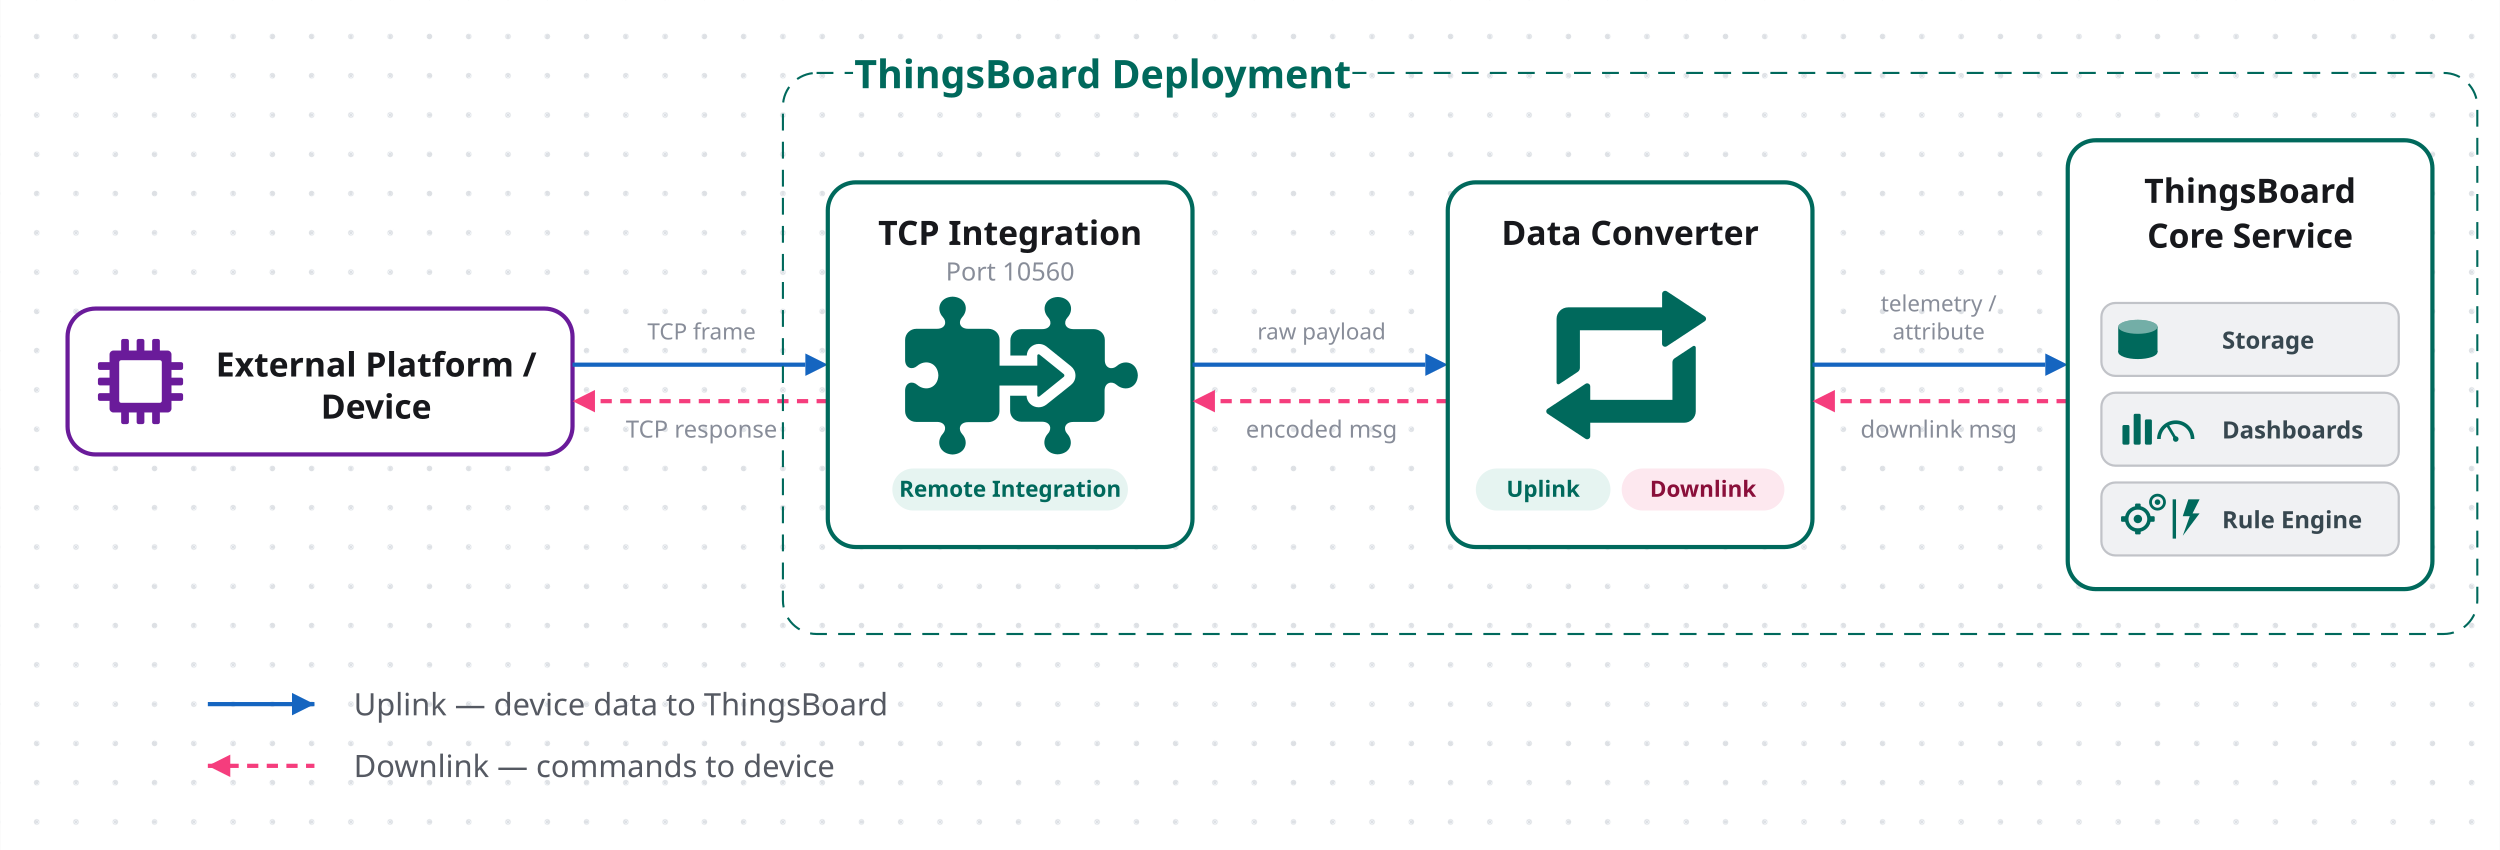
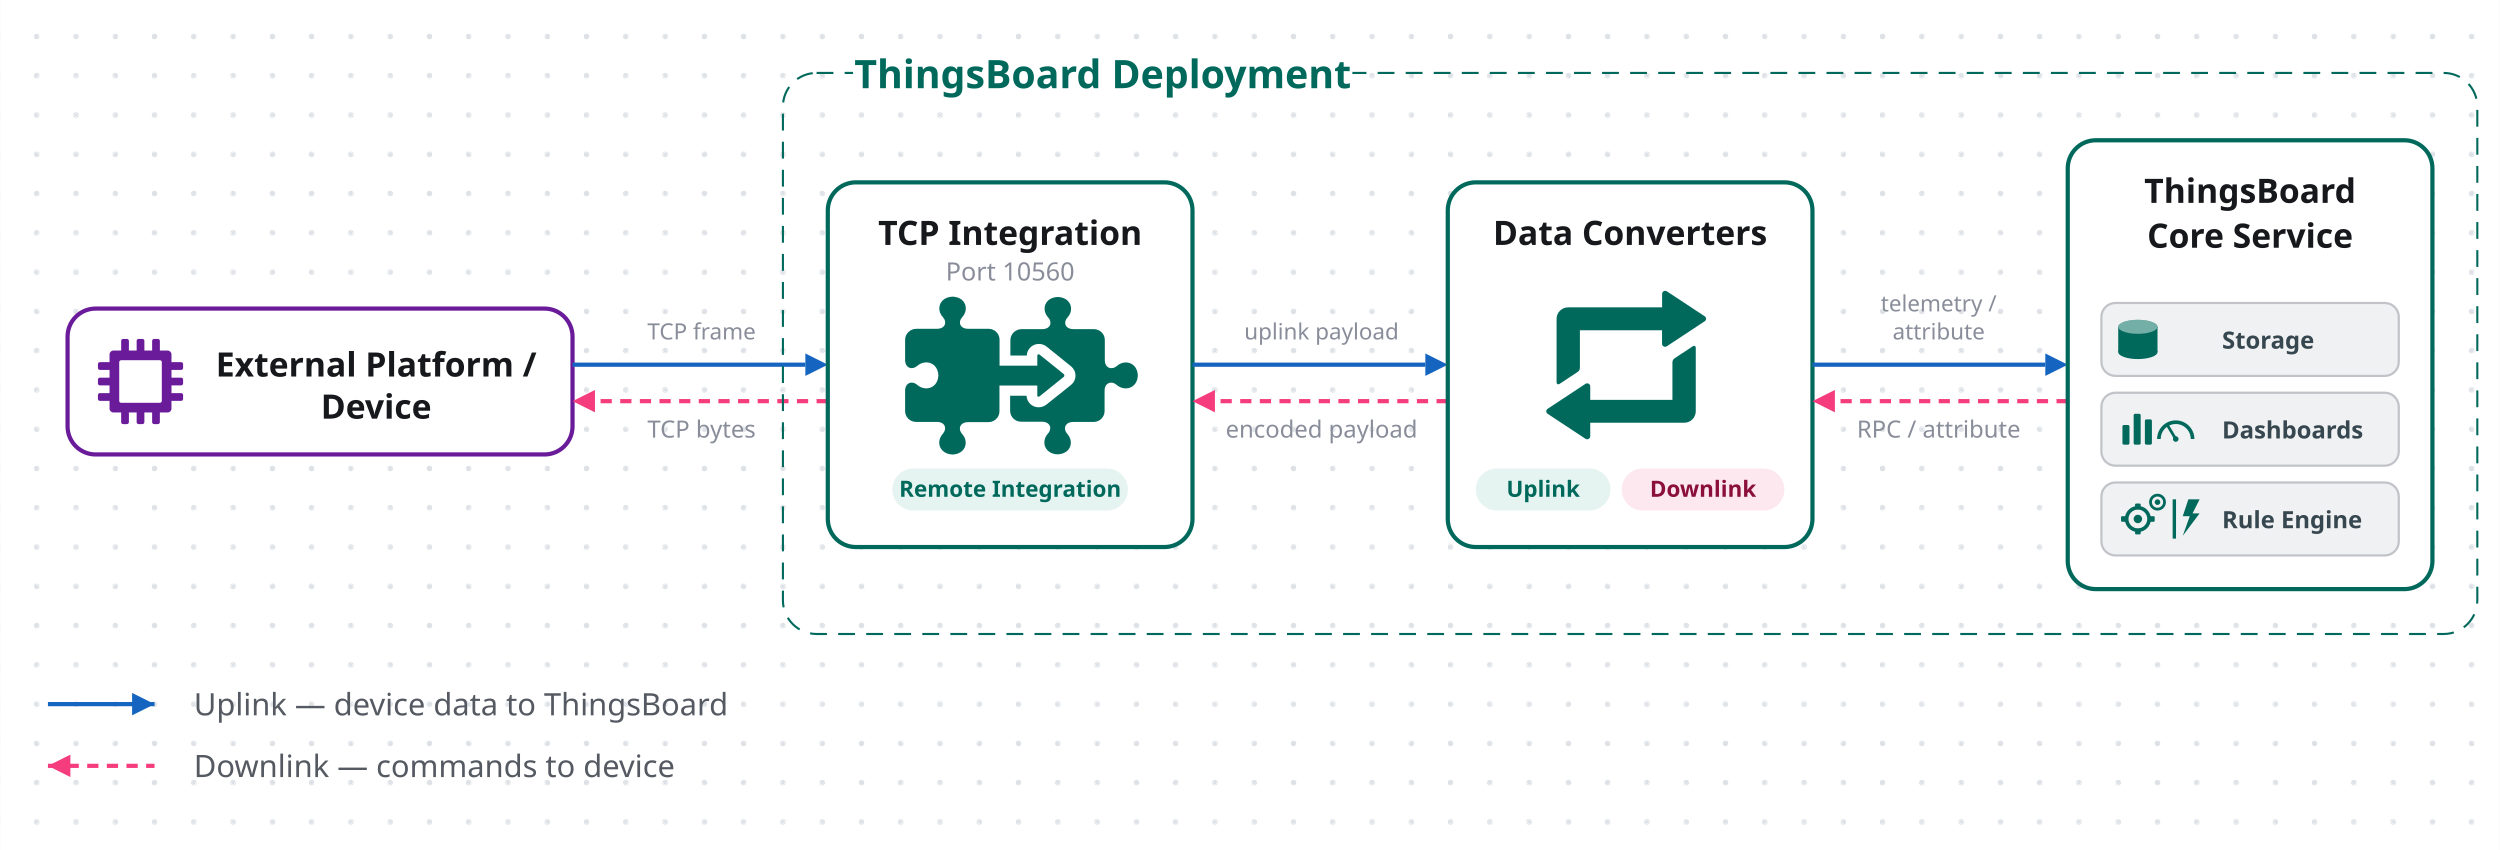
<svg xmlns="http://www.w3.org/2000/svg" width="1400" height="476" viewBox="-48 8 891 303">
  <defs>
    <pattern id="dots" x="0" y="0" width="14" height="14" patternUnits="userSpaceOnUse">
      <circle cx="7" cy="7" r="1" fill="#dde0e4" />
    </pattern>
    <clipPath id="clip0">
      <path fill="#fff" d="M-48 8h891v303H-48z" />
    </clipPath>
  </defs>
  <g clip-path="url(#clip0)">
    <path fill="#fff" d="M-48 8h891v303H-48z" />
    <rect x="-48" y="8" width="891" height="303" fill="url(#dots)" />
    <g transform="translate(0,33)">
      <rect x="-24" y="85" width="180" height="52" rx="10" fill="#fff" stroke="#6a1b9a" stroke-width="1.5" />
      <g transform="translate(-18.7,90.3) scale(0.69)" fill="#6a1b9a">
        <rect x="14" y="14" width="32" height="32" rx="2" fill="#6a1b9a" />
        <rect x="19" y="19" width="22" height="22" rx="1" fill="#fff" />
        <rect x="20" y="8" width="4" height="7" rx="1" />
        <rect x="28" y="8" width="4" height="7" rx="1" />
        <rect x="36" y="8" width="4" height="7" rx="1" />
        <rect x="20" y="45" width="4" height="7" rx="1" />
        <rect x="28" y="45" width="4" height="7" rx="1" />
        <rect x="36" y="45" width="4" height="7" rx="1" />
        <rect x="8" y="20" width="7" height="4" rx="1" />
        <rect x="8" y="28" width="7" height="4" rx="1" />
        <rect x="8" y="36" width="7" height="4" rx="1" />
        <rect x="45" y="20" width="7" height="4" rx="1" />
        <rect x="45" y="28" width="7" height="4" rx="1" />
        <rect x="45" y="36" width="7" height="4" rx="1" />
      </g>
      <text x="86" y="105" text-anchor="middle" font-family="system-ui,sans-serif" font-size="12" fill="#17181c" font-weight="600" dominant-baseline="middle">External Platform /</text>
      <text x="86" y="120" text-anchor="middle" font-family="system-ui,sans-serif" font-size="12" fill="#17181c" font-weight="600" dominant-baseline="middle">Device</text>
      <line x1="156" y1="105" x2="239" y2="105" stroke="#1565c0" stroke-width="1.5" />
      <polygon points="239,101 247,105 239,109" fill="#1565c0" />
      <text x="202" y="96" text-anchor="middle" font-family="system-ui,sans-serif" font-size="8" fill="#888d99">TCP frame</text>
      <line x1="247" y1="118" x2="164" y2="118" stroke="#f53d7d" stroke-width="1.5" stroke-dasharray="4,3" />
      <polygon points="164,114 156,118 164,122" fill="#f53d7d" />
-       <text x="202" y="131" text-anchor="middle" font-family="system-ui,sans-serif" font-size="8.5" fill="#888d99" dominant-baseline="auto">TCP response</text>
+       <text x="202" y="131" text-anchor="middle" font-family="system-ui,sans-serif" font-size="8.5" fill="#888d99" dominant-baseline="auto">TCP bytes</text>
      <rect x="231" y="1" width="604" height="200" rx="12" fill="none" stroke="#00695c" stroke-width="0.75" stroke-dasharray="6,4" />
      <rect x="256" y="-6" width="178" height="14" fill="#fff" />
      <text x="345" y="1" text-anchor="middle" font-family="system-ui,sans-serif" font-size="14" fill="#00695c" font-weight="600" dominant-baseline="central" textLength="174" lengthAdjust="spacing">ThingsBoard Deployment</text>
      <rect x="247" y="40" width="130" height="130" rx="10" fill="#fff" stroke="#00695c" stroke-width="1.5" />
      <text x="312" y="53" text-anchor="middle" font-family="system-ui,sans-serif" font-size="12" fill="#17181c" font-weight="600" dominant-baseline="hanging">TCP Integration</text>
      <text x="312" y="68" text-anchor="middle" font-family="system-ui,sans-serif" font-size="9" fill="#888d99" dominant-baseline="hanging">Port 10560</text>
      <g transform="matrix(-0.16987,0,0,-0.166552,357.5201,149.5578)" fill="#00695c">
        <path d="m 465.3,145.05 h -43.5 c -17.7,0 -21.8,-14.7 -12.6,-25.3 15.2,-17.2 7.1,-43 -20.2,-44.5 -27.3,1 -35.4,27.3 -20.2,44 9.1,10.1 5.1,25.3 -12.6,25.3 h -42.5 c -12.6,0 -23.3,10.1 -23.3,23.3 v 55.1 h -1 -78.4 v -21.8 c 0,-2 -2.5,-3 -4.6,-1.5 l -51.1,42 c -1.5,1.5 -1.5,4 0,5.6 l 51.1,42 c 2,1.5 4.6,0 4.6,-2 v -21.8 h 78.2 1 v 55.6 c 0,12.6 10.1,23.3 23.3,23.3 H 356 c 17.7,0 21.8,14.7 12.6,24.8 -15.2,17.2 -7.1,43 20.2,44 27.3,-1 35.4,-27.3 20.2,-44 -9.1,-10.1 -5.1,-24.8 12.6,-24.8 h 43 c 13.2,0 23.8,-10.6 23.8,-23.8 v -43.6 c -0.5,-17.2 -15.2,-21.2 -25.3,-12.1 -17.2,15.2 -43.5,7.1 -44.5,-20.2 1,-27.3 27.3,-35.4 44.5,-20.2 10.1,9.1 24.8,5.1 25.3,-12.1 v -44 c 0.1,-12.7 -10,-23.3 -23.1,-23.3 z" />
        <path d="m 244.7,145.45 h -43.5 c -17.7,0 -21.8,-15.2 -12.6,-25.3 15.2,-17.2 7.1,-43.5 -20.2,-44.5 -27.3,1 -35.4,26.8 -20.2,44 9.1,10.1 5.1,25.3 -12.6,25.3 H 93.1 c -13.2,0 -23.3,10.6 -23.3,23.3 v 43.5 c 0,17.7 -15.2,21.8 -25.3,12.6 -17.2,-15.2 -43.5,-7.1 -44.5,20.2 1,27.3 27.3,35.4 44,20.2 10.1,-9.1 25.3,-5.1 25.3,12.6 v 43 c 0,13.2 10.6,23.3 23.3,23.3 h 42.5 c 17.7,0 21.8,14.7 12.6,24.8 -15.2,16.7 -7.1,43 20.2,44 27.3,-1 35.4,-26.8 20.2,-44 -9.1,-10.1 -5.1,-24.8 12.6,-24.8 h 43 c 13.2,0 23.8,-10.6 23.8,-23.8 v -32.7 h -34.4 c -0.5,13.7 -11.7,24.8 -25.3,24.8 -6.1,0 -11.6,-2 -16.2,-5.6 l -51.1,-42 c -6.1,-5.1 -9.6,-12.1 -9.6,-20.2 0,-8.1 3.5,-15.2 9.6,-20.2 l 51.6,-42 c 4.6,-3.5 10.1,-5.6 16.2,-5.6 13.7,0 24.8,11.1 25.3,24.8 H 268 v -32.4 c 0,-13.2 -10.6,-23.3 -23.3,-23.3 z" />
      </g>
      <rect x="270" y="142" width="84" height="15" rx="7.5" fill="#e6f4f1" />
      <text x="312" y="149" text-anchor="middle" font-family="system-ui,sans-serif" font-size="8" fill="#00695c" font-weight="700" dominant-baseline="central">Remote Integration</text>
      <line x1="377" y1="105" x2="460" y2="105" stroke="#1565c0" stroke-width="1.5" />
      <polygon points="460,101 468,105 460,109" fill="#1565c0" />
-       <text x="423" y="96" text-anchor="middle" font-family="system-ui,sans-serif" font-size="8" fill="#888d99">raw payload</text>
+       <text x="423" y="96" text-anchor="middle" font-family="system-ui,sans-serif" font-size="8" fill="#888d99">uplink payload</text>
      <line x1="468" y1="118" x2="385" y2="118" stroke="#f53d7d" stroke-width="1.5" stroke-dasharray="4,3" />
      <polygon points="385,114 377,118 385,122" fill="#f53d7d" />
-       <text x="423" y="131" text-anchor="middle" font-family="system-ui,sans-serif" font-size="8.5" fill="#888d99" dominant-baseline="auto">encoded msg</text>
+       <text x="423" y="131" text-anchor="middle" font-family="system-ui,sans-serif" font-size="8.5" fill="#888d99" dominant-baseline="auto">encoded payload</text>
      <rect x="468" y="40" width="130" height="130" rx="10" fill="#fff" stroke="#00695c" stroke-width="1.5" />
-       <text x="533" y="53" text-anchor="middle" font-family="system-ui,sans-serif" font-size="12" fill="#17181c" font-weight="600" dominant-baseline="hanging">Data Converter</text>
+       <text x="533" y="53" text-anchor="middle" font-family="system-ui,sans-serif" font-size="12" fill="#17181c" font-weight="600" dominant-baseline="hanging">Data Converters</text>
      <g transform="matrix(0.217828,0,0,0.213574,478.2844,73.1842)" fill="#00695c">
        <path d="m 373.23,68.177 -61.8,-41.6 c -3.4,-2.3 -7.9,0.1 -7.9,4.2 v 22.5 h -153.6 c -10.6,0 -19.1,8.6 -19.1,19.1 v 106.5 c 0,2.3 2.6,3.7 4.5,2.4 l 30,-20.2 c 2.3,-1.5 3.7,-4.1 3.7,-6.9 v -62.7 h 134.4 v 22.5 c 0,4.1 4.5,6.5 7.9,4.2 l 61.8,-41.6 c 3.1,-2 3.1,-6.4 0.1,-8.4 z" />
        <path d="m 354.13,117.98 -30,20.2 c -2.3,1.5 -3.7,4.1 -3.7,6.9 v 62.6 h -134.5 v -22.5 c 0,-4.1 -4.5,-6.5 -7.9,-4.2 l -61.8,41.6 c -3,2 -3,6.4 0,8.4 l 61.8,41.6 c 3.4,2.3 7.9,-0.1 7.9,-4.2 v -22.5 h 153.5 c 10.6,0.1 19.2,-8.5 19.2,-19.1 v -106.4 c 0,-2.3 -2.6,-3.7 -4.5,-2.4 z" />
      </g>
      <rect x="478" y="142" width="48" height="15" rx="7.5" fill="#e6f4f1" />
      <text x="502" y="149" text-anchor="middle" font-family="system-ui,sans-serif" font-size="8" fill="#00695c" font-weight="700" dominant-baseline="central">Uplink</text>
      <rect x="530" y="142" width="58" height="15" rx="7.5" fill="#fde8ef" />
      <text x="559" y="149" text-anchor="middle" font-family="system-ui,sans-serif" font-size="8" fill="#8a0f3a" font-weight="700" dominant-baseline="central">Downlink</text>
      <line x1="598" y1="105" x2="681" y2="105" stroke="#1565c0" stroke-width="1.5" />
      <polygon points="681,101 689,105 681,109" fill="#1565c0" />
      <text x="643" y="86" text-anchor="middle" font-family="system-ui,sans-serif" font-size="8" fill="#888d99">telemetry /</text>
      <text x="643" y="96" text-anchor="middle" font-family="system-ui,sans-serif" font-size="8" fill="#888d99">attribute</text>
      <line x1="689" y1="118" x2="606" y2="118" stroke="#f53d7d" stroke-width="1.5" stroke-dasharray="4,3" />
      <polygon points="606,114 598,118 606,122" fill="#f53d7d" />
-       <text x="643" y="131" text-anchor="middle" font-family="system-ui,sans-serif" font-size="8.5" fill="#888d99" dominant-baseline="auto">downlink msg</text>
+       <text x="643" y="131" text-anchor="middle" font-family="system-ui,sans-serif" font-size="8.5" fill="#888d99" dominant-baseline="auto">RPC / attribute</text>
      <rect x="689" y="25" width="130" height="160" rx="10" fill="#fff" stroke="#00695c" stroke-width="1.5" />
      <text x="754" y="38" text-anchor="middle" font-family="system-ui,sans-serif" font-size="12" fill="#17181c" font-weight="600" dominant-baseline="hanging">ThingsBoard</text>
      <text x="754" y="54" text-anchor="middle" font-family="system-ui,sans-serif" font-size="12" fill="#17181c" font-weight="600" dominant-baseline="hanging">Core Service</text>
      <g transform="translate(0,25)">
        <rect x="701" y="58" width="106" height="26" rx="5" fill="#f0f1f3" stroke="#c1c3c8" stroke-width=".8" />
        <g fill="#00695c" transform="translate(45,1.5)">
          <ellipse cx="669" cy="65" rx="7" ry="2.5" fill="#00695c" />
          <rect x="662" y="65" width="14" height="9" fill="#00695c" />
          <ellipse cx="669" cy="74" rx="7" ry="2.5" fill="#00695c" />
          <ellipse cx="669" cy="65" rx="7" ry="2.5" fill="#e6f4f1" opacity=".5" />
        </g>
        <text x="744" y="71" text-anchor="start" font-family="system-ui,sans-serif" font-size="8.5" fill="#37474f" font-weight="600" dominant-baseline="central">Storage</text>
        <rect x="701" y="90" width="106" height="26" rx="5" fill="#f0f1f3" stroke="#c1c3c8" stroke-width=".8" />
        <g fill="#00695c" transform="translate(47.5,2.5)">
          <rect x="661" y="99" width="2.5" height="7" rx=".5" />
          <rect x="665" y="95" width="2.5" height="11" rx=".5" />
          <rect x="669" y="97" width="2.5" height="9" rx=".5" />
          <path d="M674,104 a6,6 0 0,1 12,0" fill="none" stroke="#00695c" stroke-width="1.3" />
          <line x1="680" y1="104" x2="677" y2="99" stroke="#00695c" stroke-width="1" stroke-linecap="round" />
          <circle cx="680" cy="104" r="1" fill="#00695c" />
        </g>
        <text x="744" y="103" text-anchor="start" font-family="system-ui,sans-serif" font-size="8.5" fill="#37474f" font-weight="600" dominant-baseline="central">Dashboards</text>
        <rect x="701" y="122" width="106" height="26" rx="5" fill="#f0f1f3" stroke="#c1c3c8" stroke-width=".8" />
        <g fill="#00695c" transform="translate(49,0)">
          <circle cx="665" cy="135" r="4" fill="none" stroke="#00695c" stroke-width="1.3" />
          <circle cx="665" cy="135" r="1.5" fill="#00695c" />
          <rect x="664" y="129.5" width="2" height="2" rx=".4" />
          <rect x="664" y="138.5" width="2" height="2" rx=".4" />
          <rect x="659" y="134" width="2" height="2" rx=".4" />
          <rect x="669" y="134" width="2" height="2" rx=".4" />
          <circle cx="672" cy="129" r="2.5" fill="none" stroke="#00695c" stroke-width="1" />
          <circle cx="672" cy="129" r="1" fill="#00695c" />
          <line x1="678" y1="128" x2="678" y2="142" stroke="#00695c" stroke-width="1.2" />
          <polygon points="683,128 681,134 683.5,134 681,141 687,133 684.5,133 687,128" fill="#00695c" />
        </g>
        <text x="744" y="135" text-anchor="start" font-family="system-ui,sans-serif" font-size="8.5" fill="#37474f" font-weight="600" dominant-baseline="central">Rule Engine</text>
      </g>
-       <line x1="26" y1="226" x2="64" y2="226" stroke="#1565c0" stroke-width="1.5" />
-       <polygon points="56,222 64,226 56,230" fill="#1565c0" />
-       <text x="78" y="230" font-family="system-ui,sans-serif" font-size="11" fill="#555962">Uplink — device data to ThingsBoard</text>
-       <line x1="26" y1="248" x2="64" y2="248" stroke="#f53d7d" stroke-width="1.5" stroke-dasharray="4,3" />
-       <polygon points="34,244 26,248 34,252" fill="#f53d7d" />
-       <text x="78" y="252" font-family="system-ui,sans-serif" font-size="11" fill="#555962">Downlink — commands to device</text>
+       <line x1="-31" y1="226" x2="7" y2="226" stroke="#1565c0" stroke-width="1.5" />
+       <polygon points="-1,222 7,226 -1,230" fill="#1565c0" />
+       <text x="21" y="230" font-family="system-ui,sans-serif" font-size="11" fill="#555962">Uplink — device data to ThingsBoard</text>
+       <line x1="-31" y1="248" x2="7" y2="248" stroke="#f53d7d" stroke-width="1.5" stroke-dasharray="4,3" />
+       <polygon points="-23,244 -31,248 -23,252" fill="#f53d7d" />
+       <text x="21" y="252" font-family="system-ui,sans-serif" font-size="11" fill="#555962">Downlink — commands to device</text>
    </g>
  </g>
</svg>
